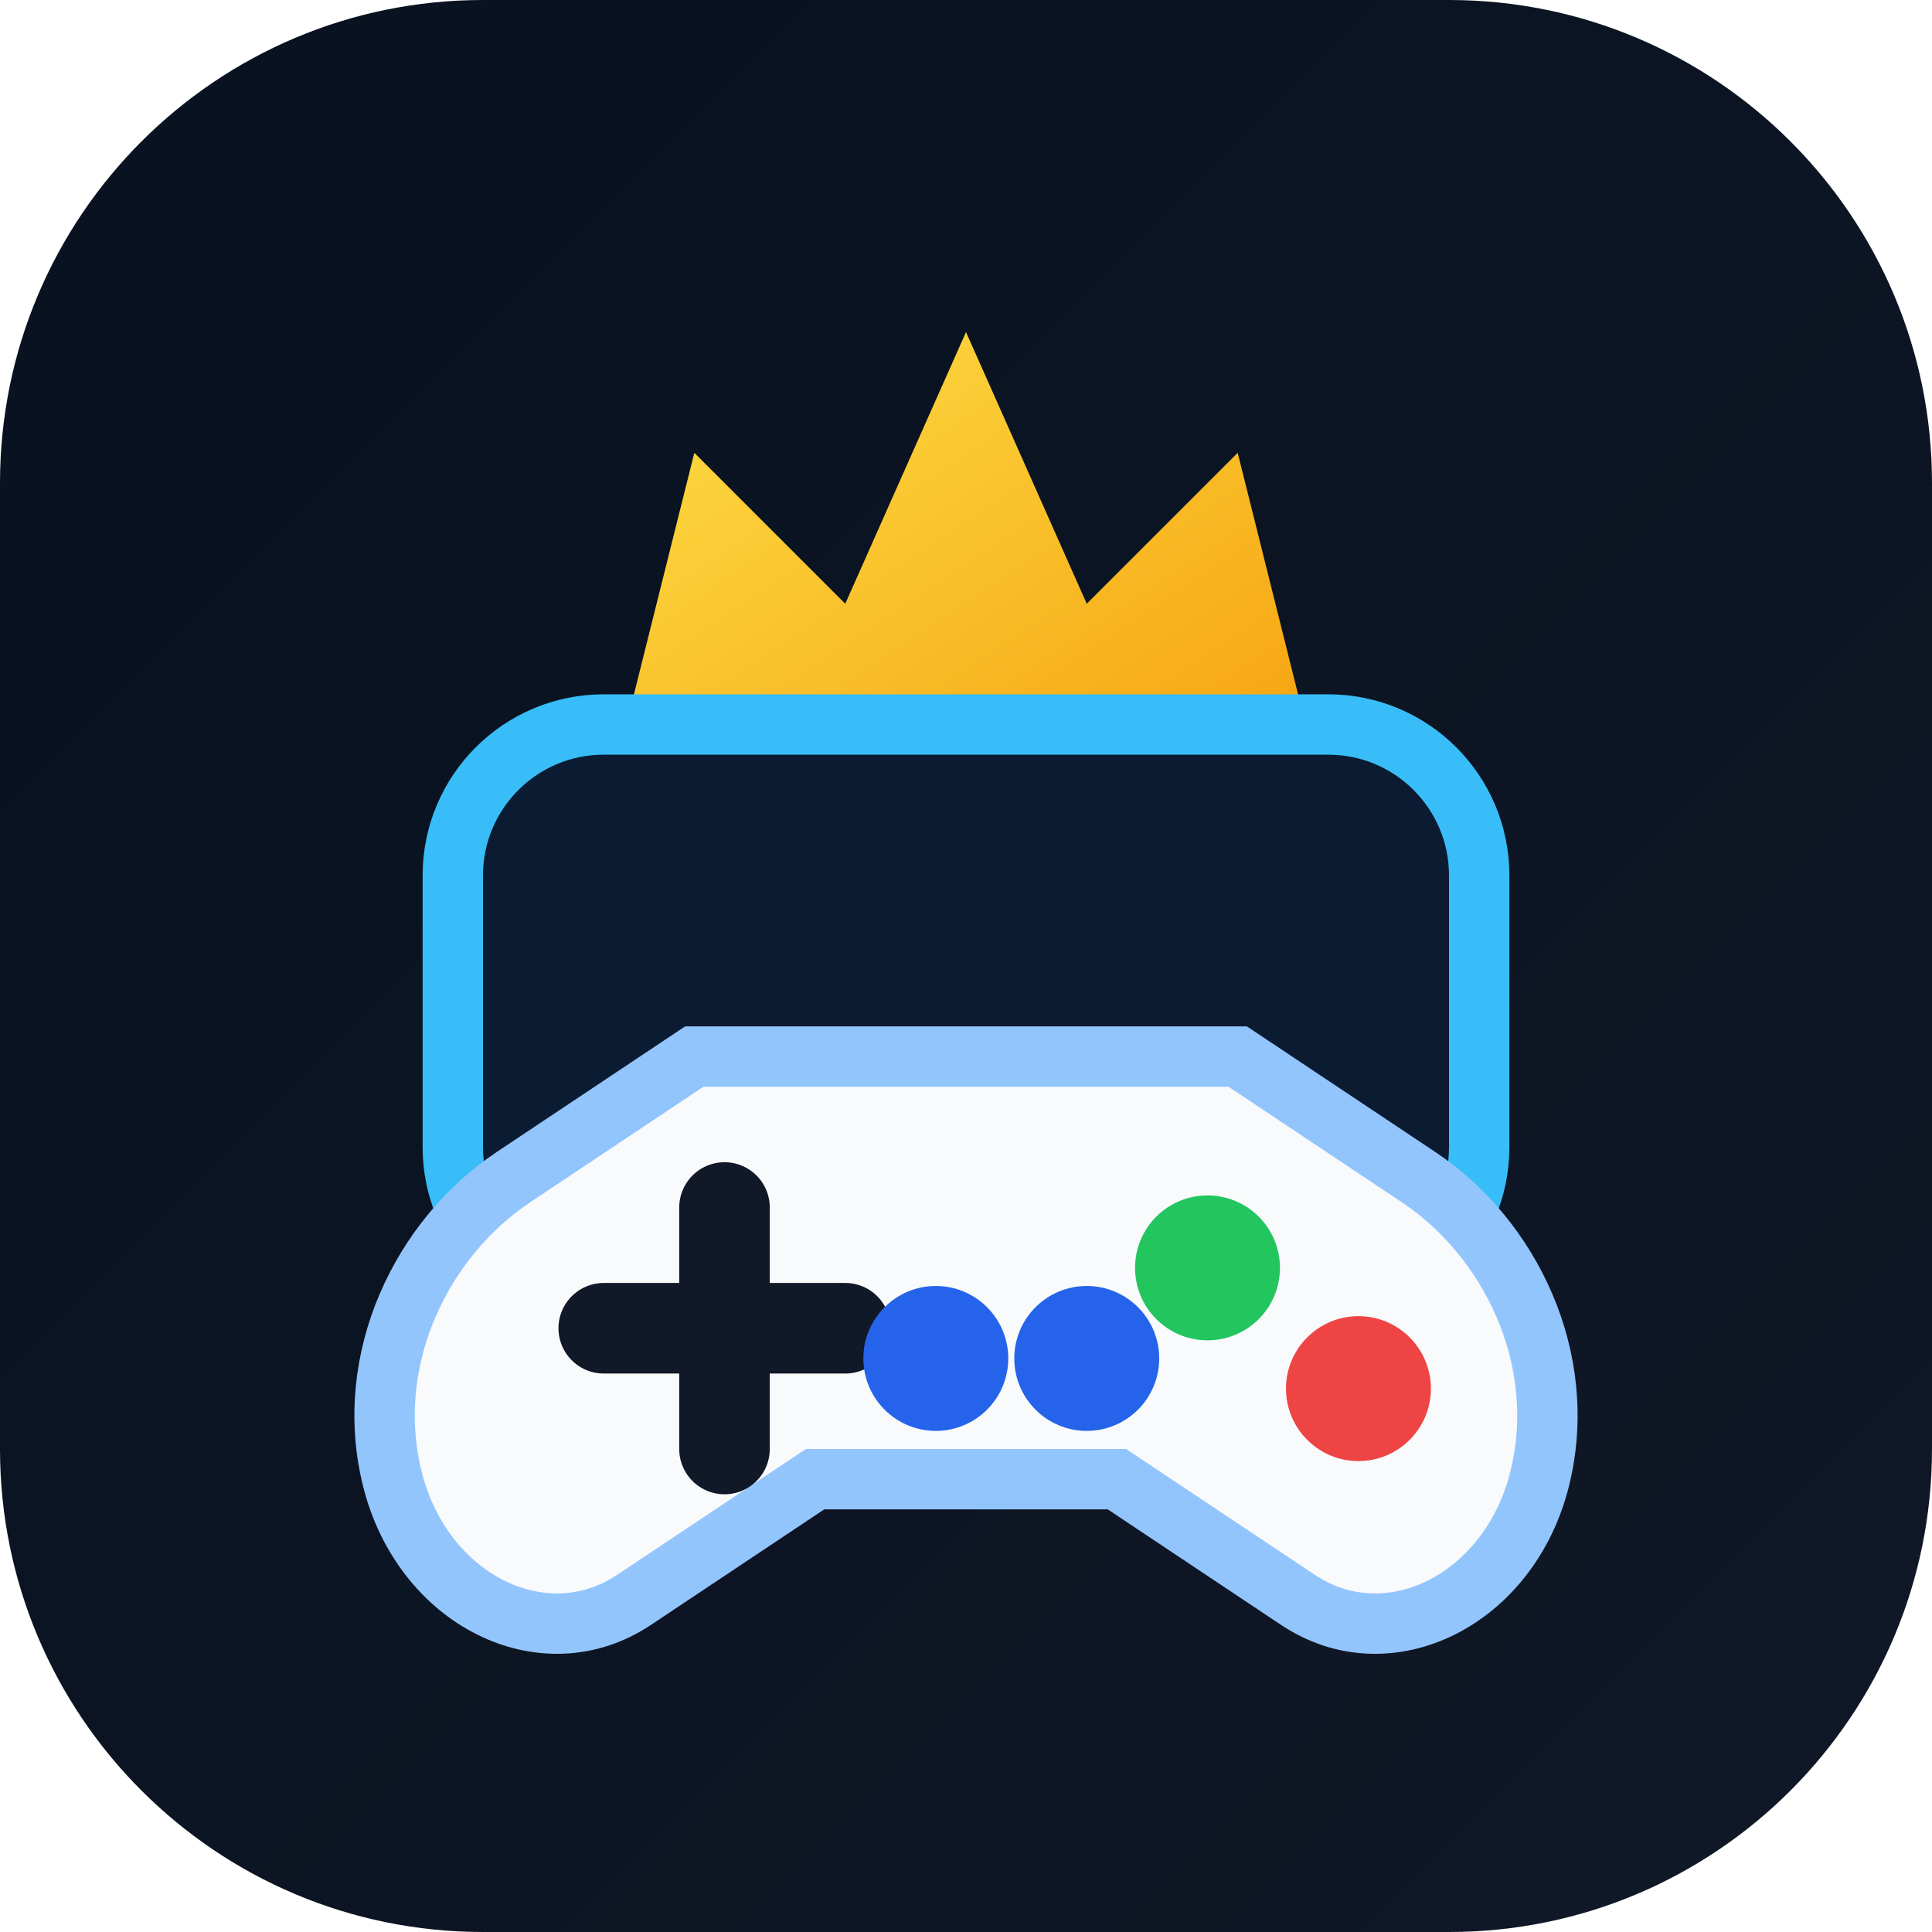
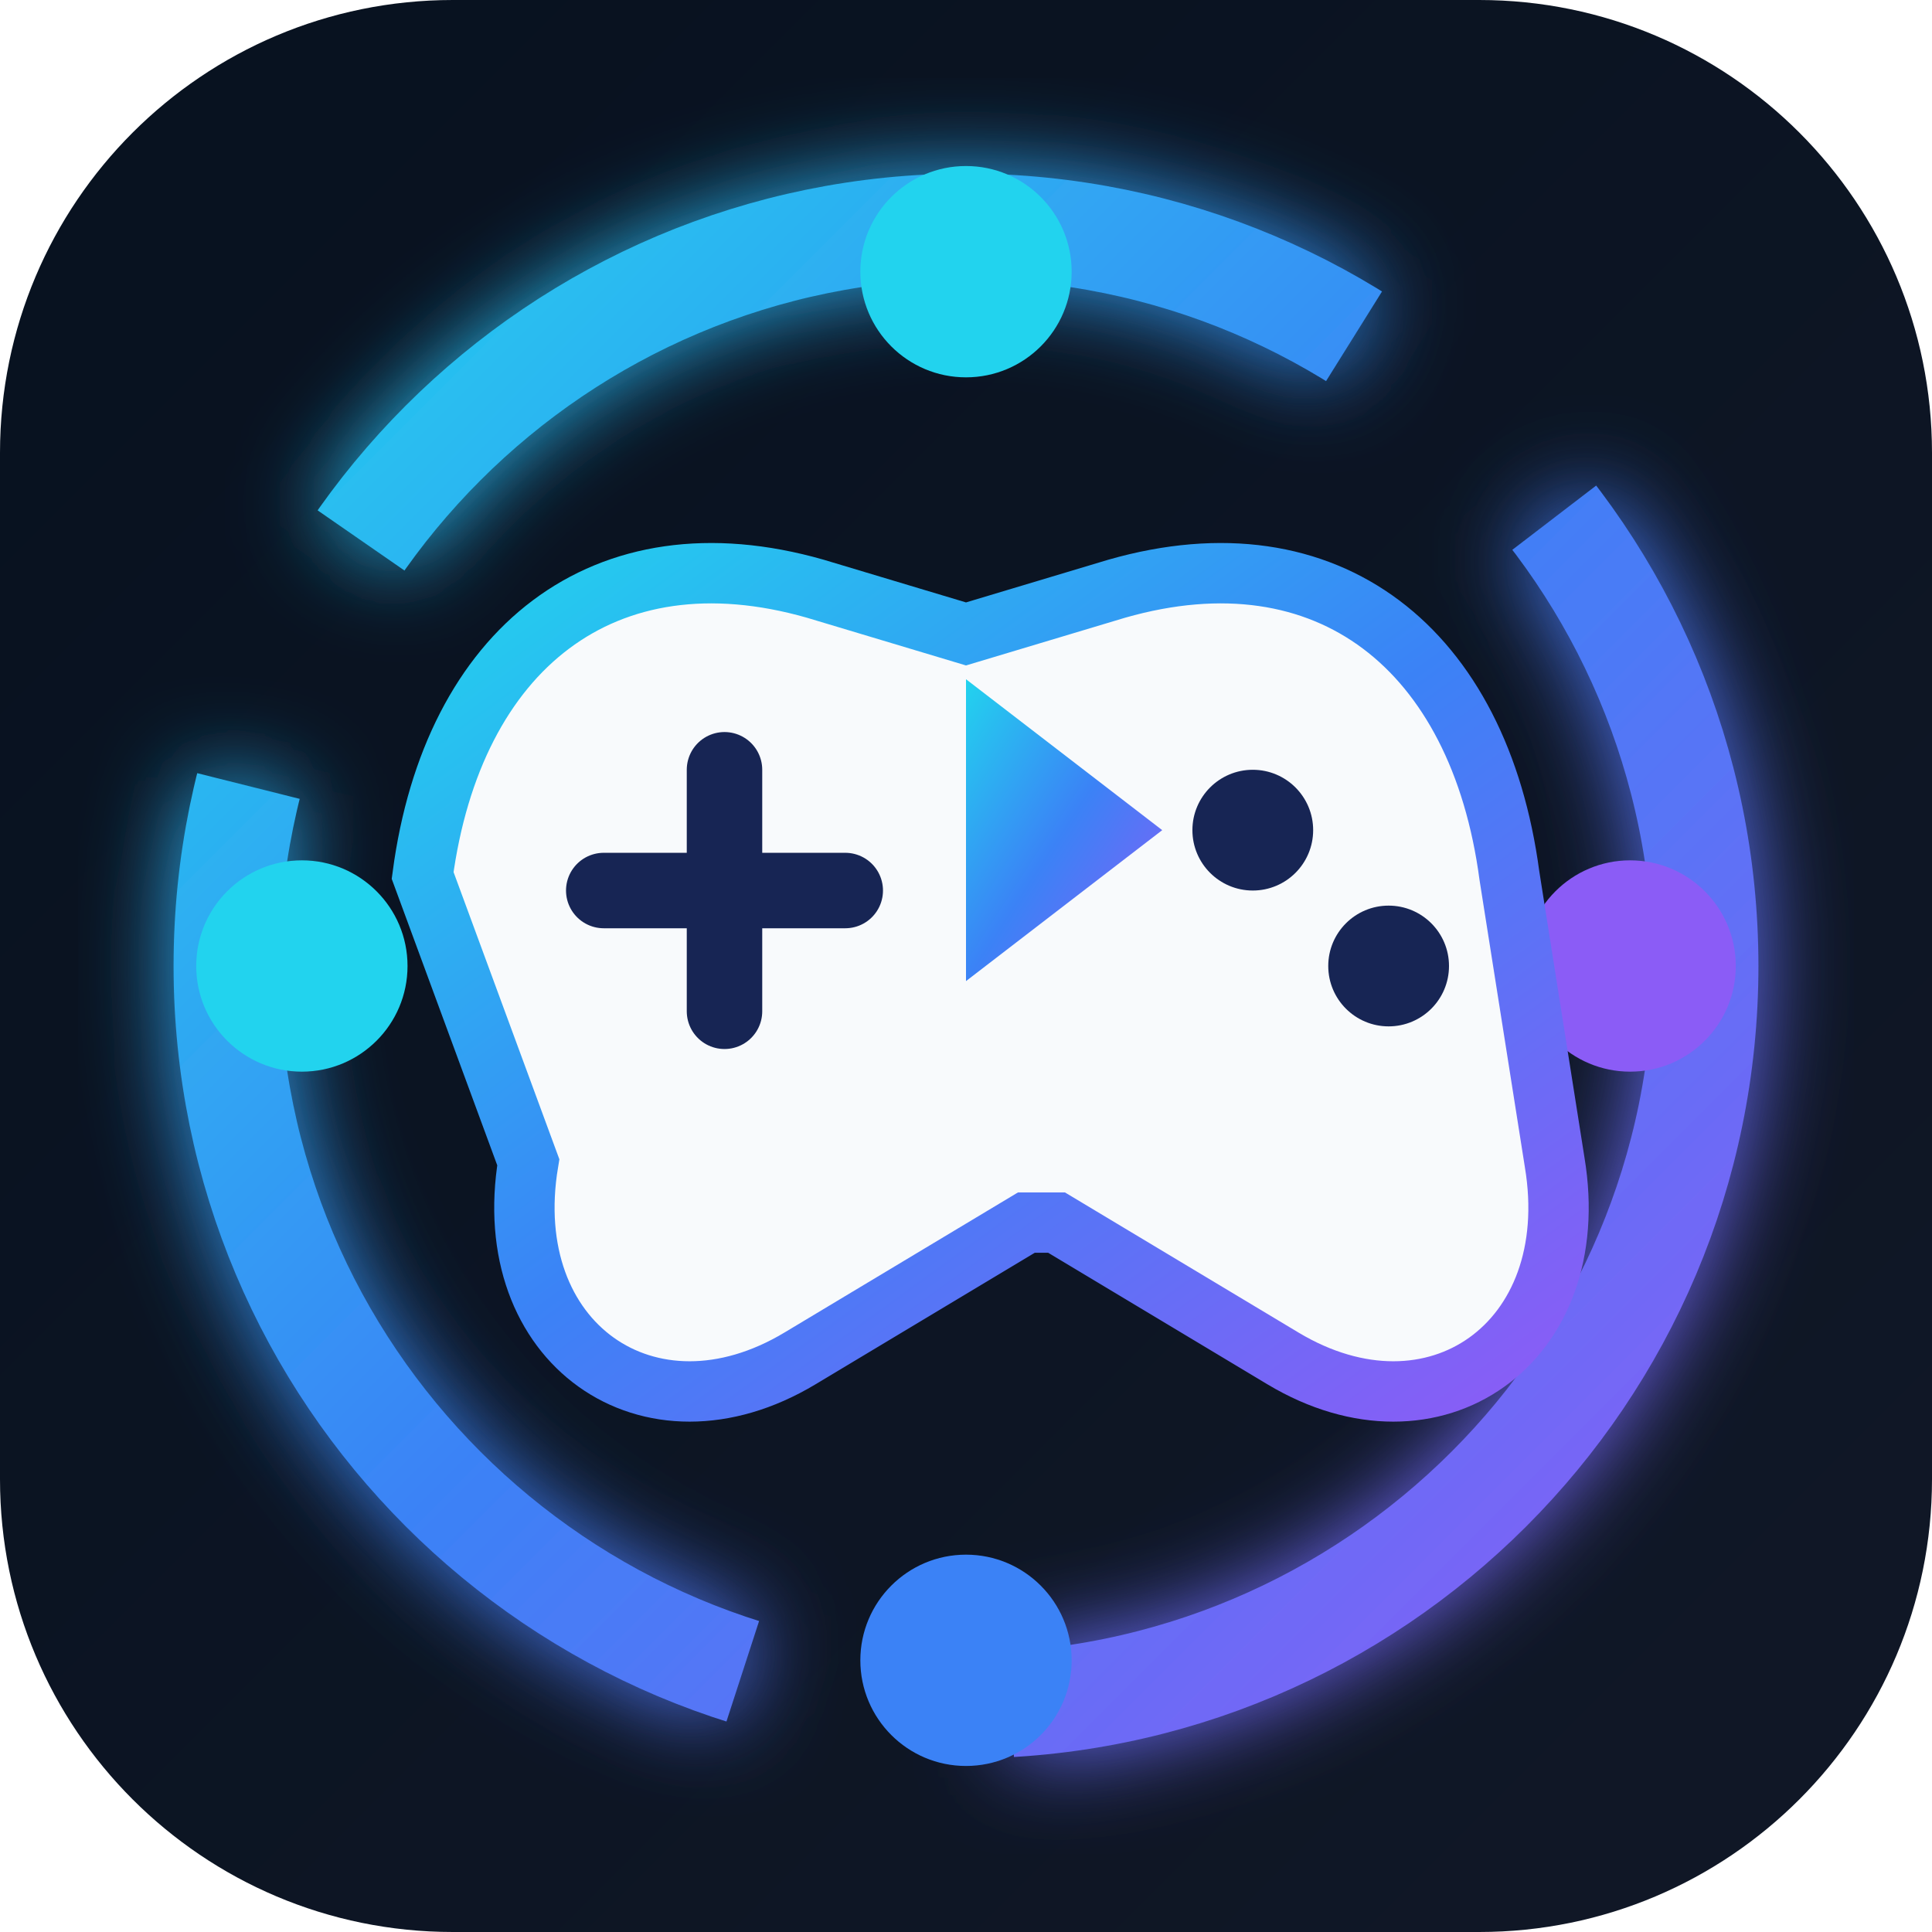
- <svg xmlns="http://www.w3.org/2000/svg" viewBox="0 0 64 64" role="img" aria-label="PlayZone">
+ <svg xmlns="http://www.w3.org/2000/svg" viewBox="0 0 128 128" role="img" aria-label="IOPlay">
  <defs>
    <linearGradient id="bg" x1="0" y1="0" x2="1" y2="1">
-       <stop offset="0" stop-color="#07111f" />
+       <stop stop-color="#07111f" />
      <stop offset="1" stop-color="#111827" />
    </linearGradient>
    <linearGradient id="neon" x1="0" y1="0" x2="1" y2="1">
-       <stop offset="0" stop-color="#22d3ee" />
-       <stop offset=".48" stop-color="#3b82f6" />
+       <stop stop-color="#22d3ee" />
+       <stop offset=".5" stop-color="#3b82f6" />
      <stop offset="1" stop-color="#8b5cf6" />
    </linearGradient>
-     <linearGradient id="gold" x1="0" y1="0" x2="1" y2="1">
-       <stop offset="0" stop-color="#fde047" />
-       <stop offset="1" stop-color="#f59e0b" />
-     </linearGradient>
+     <filter id="glow">
+       <feGaussianBlur stdDeviation="3" result="b" />
+       <feMerge>
+         <feMergeNode in="b" />
+         <feMergeNode in="SourceGraphic" />
+       </feMerge>
+     </filter>
  </defs>
-   <rect width="64" height="64" rx="16" fill="url(#bg)" />
-   <path d="M23 15l5 5 4-9 4 9 5-5 3 12H20l3-12Z" fill="url(#gold)" />
-   <rect x="15" y="24" width="34" height="19" rx="5" fill="#0b1b32" stroke="#38bdf8" stroke-width="2" />
-   <path d="M17 39c-3 2-5 6-4 10 1 4 5 6 8 4l6-4h10l6 4c3 2 7 0 8-4 1-4-1-8-4-10l-6-4H23l-6 4Z" fill="#f8fafc" stroke="#93c5fd" stroke-width="2" />
-   <path d="M24 40v8M20 44h8" stroke="#111827" stroke-width="3" stroke-linecap="round" />
-   <circle cx="40" cy="42" r="2.4" fill="#22c55e" />
-   <circle cx="45" cy="46" r="2.4" fill="#ef4444" />
-   <circle cx="31" cy="45" r="2.4" fill="#2563eb" />
-   <circle cx="36" cy="45" r="2.4" fill="#2563eb" />
+   <rect width="128" height="128" rx="30" fill="url(#bg)" />
+   <circle cx="64" cy="64" r="49" fill="none" stroke="url(#neon)" stroke-width="7" stroke-dasharray="74 18" filter="url(#glow)" />
+   <circle cx="64" cy="18" r="7" fill="#22d3ee" />
+   <circle cx="108" cy="64" r="7" fill="#8b5cf6" />
+   <circle cx="64" cy="110" r="7" fill="#3b82f6" />
+   <circle cx="20" cy="64" r="7" fill="#22d3ee" />
+   <path d="M28 58c2-15 12-23 26-19l10 3 10-3c14-4 24 4 26 19l3 19c2 12-8 19-18 13l-15-9H68l-15 9c-10 6-20-1-18-13z" fill="#f8fafc" stroke="url(#neon)" stroke-width="4" />
+   <path d="M40 59h16M48 51v16" stroke="#172554" stroke-width="5" stroke-linecap="round" />
+   <circle cx="83" cy="55" r="4" fill="#172554" />
+   <circle cx="92" cy="64" r="4" fill="#172554" />
+   <path d="M64 45l13 10-13 10z" fill="url(#neon)" />
</svg>
